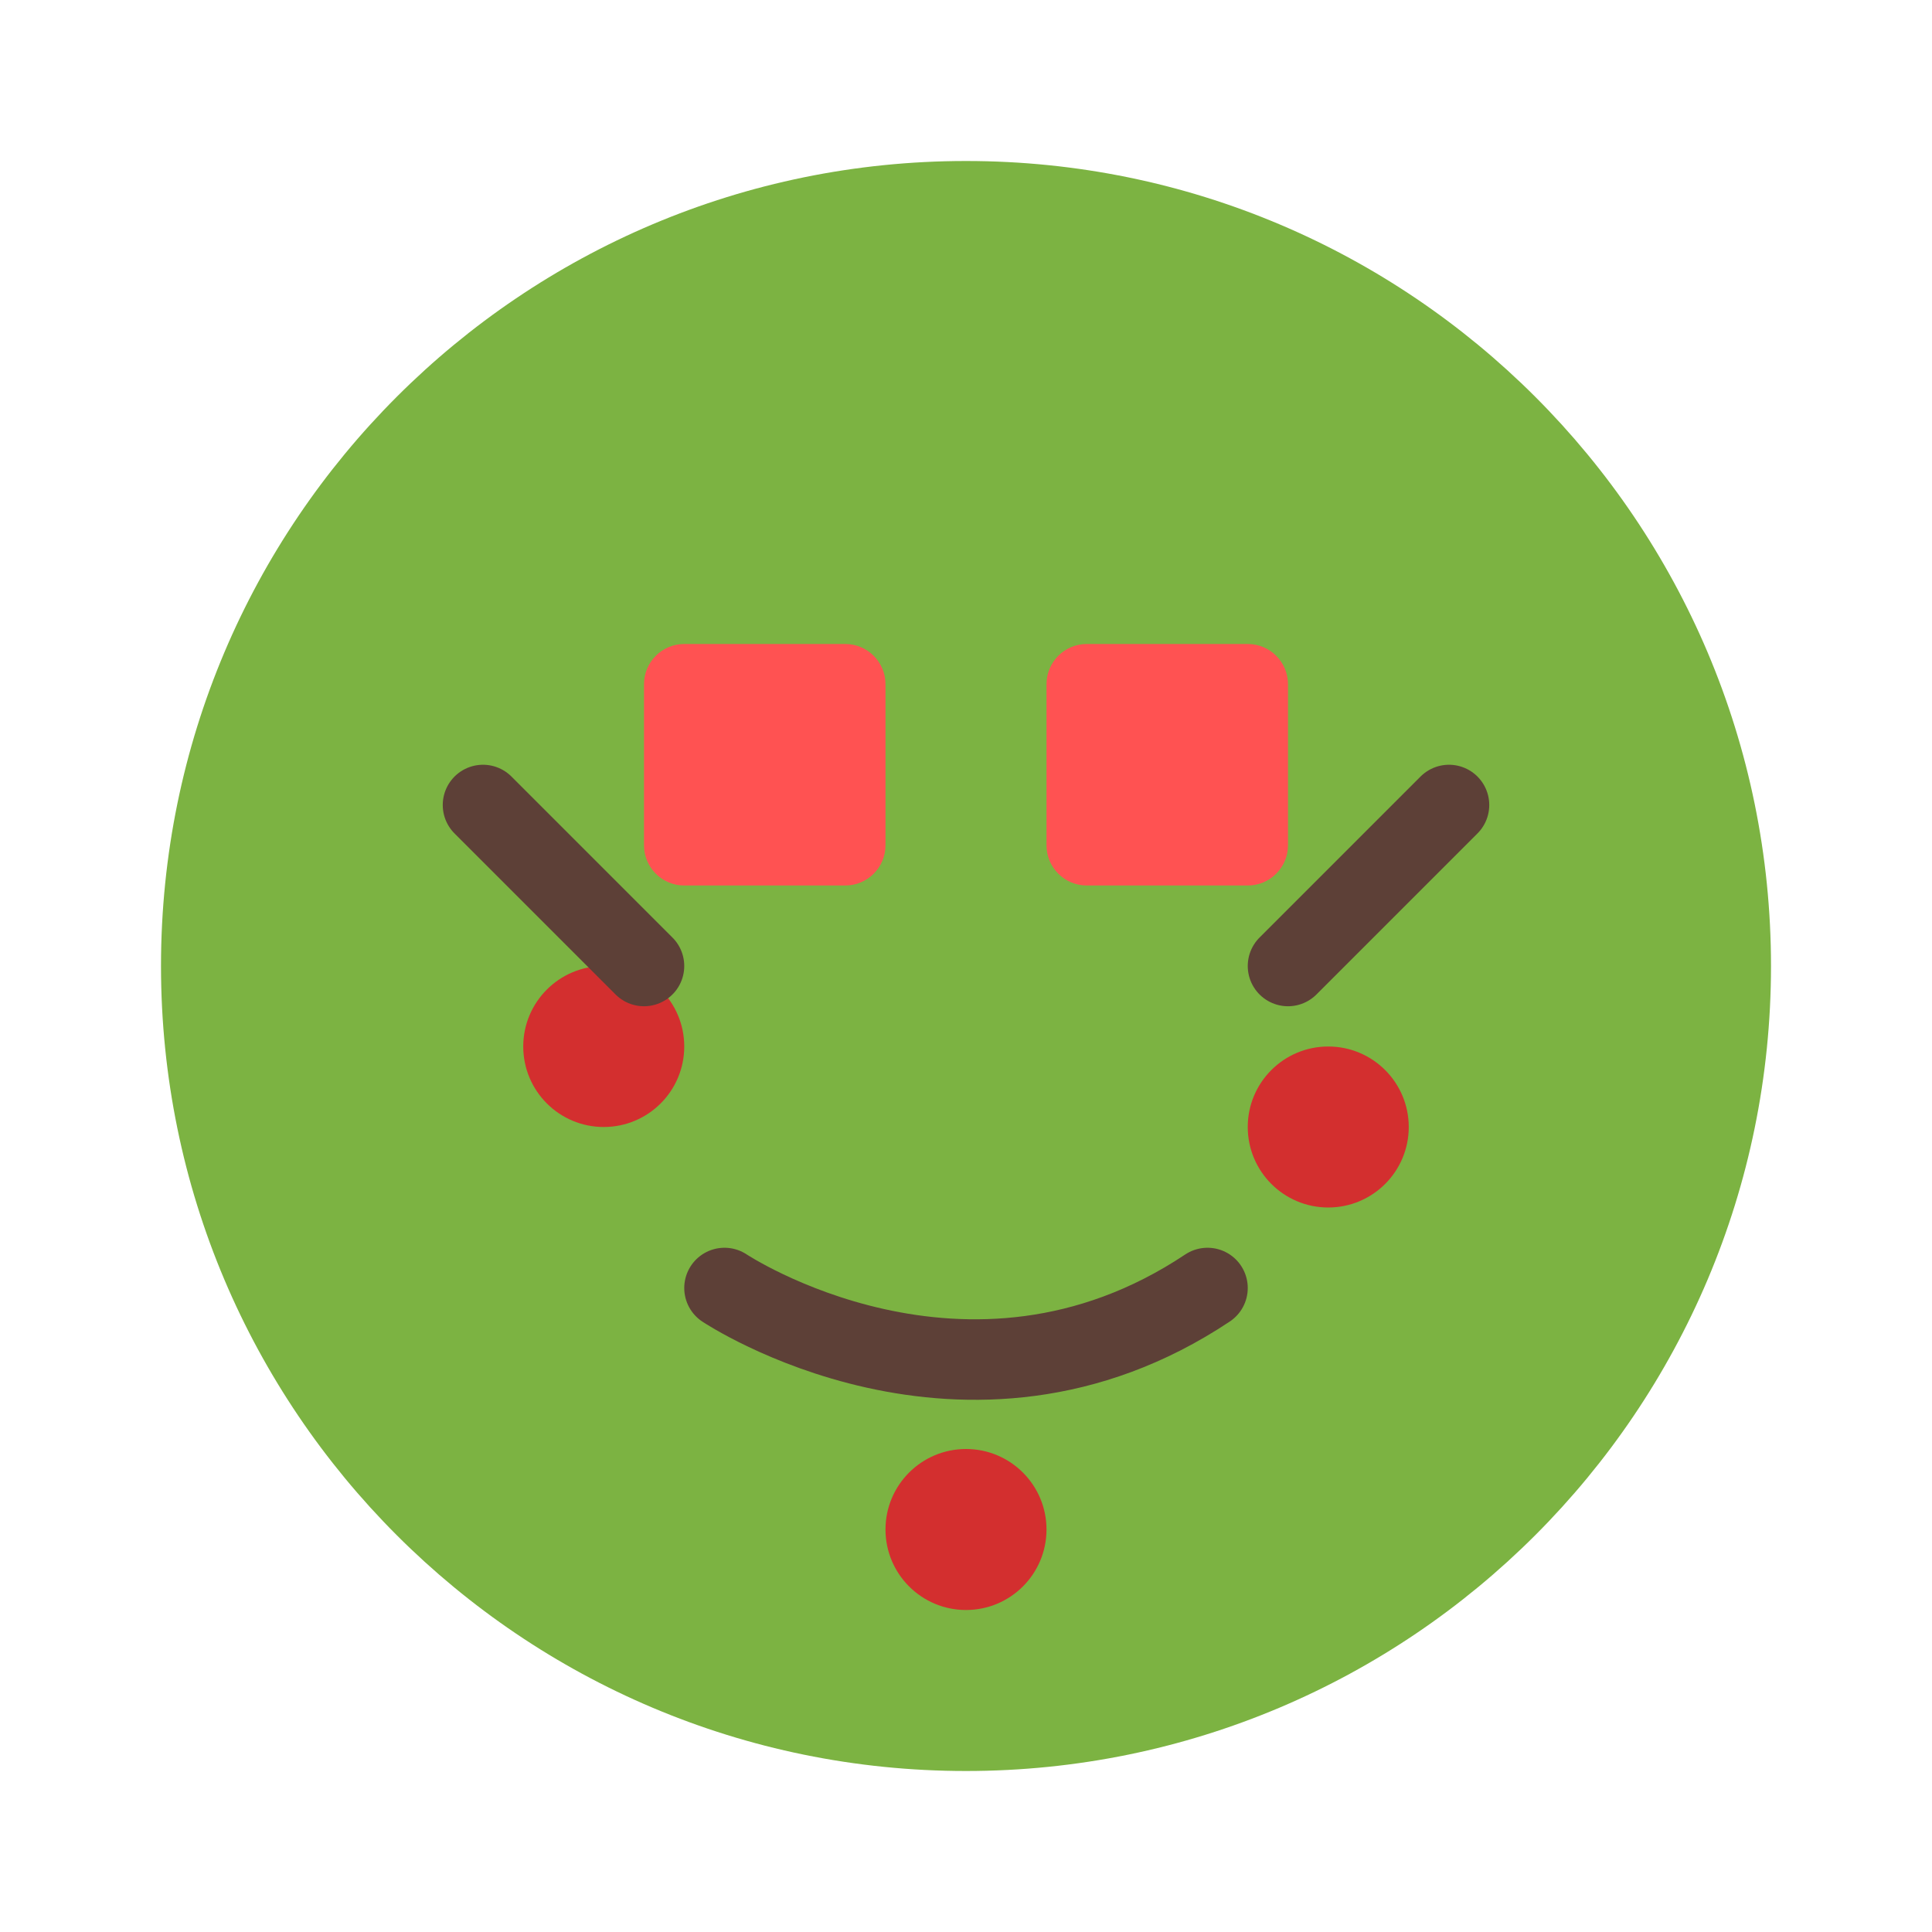
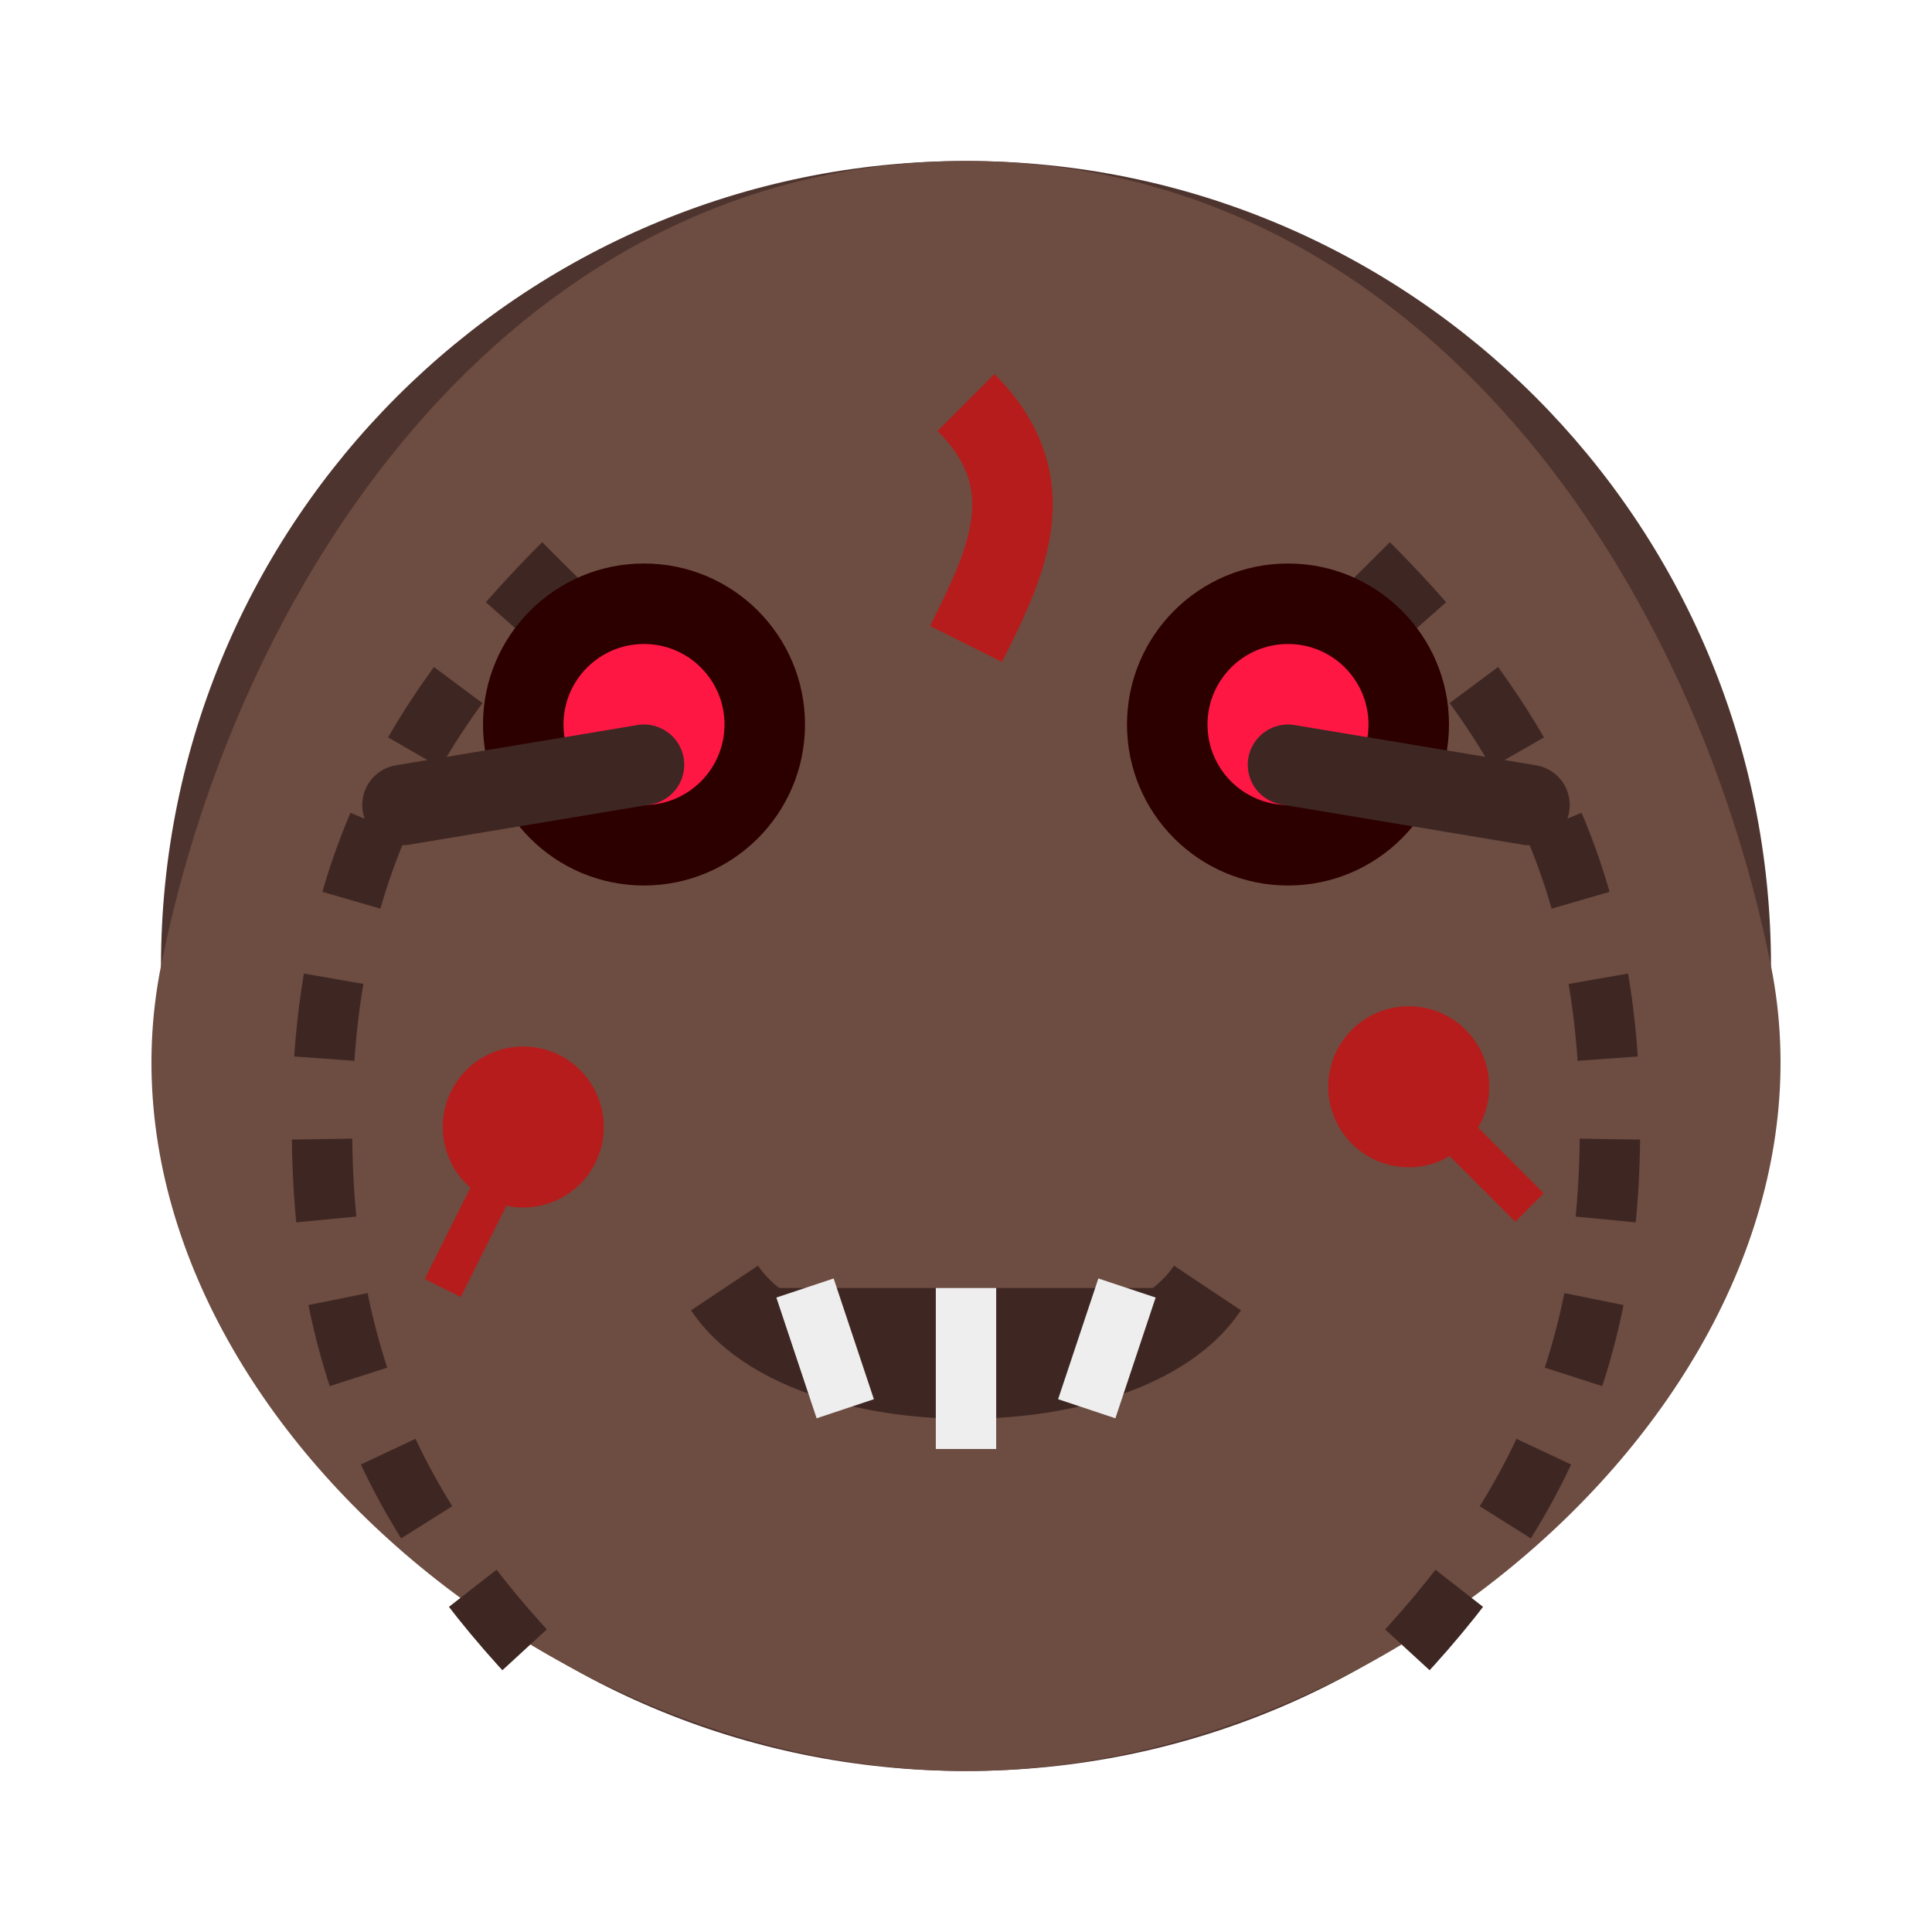
<svg xmlns="http://www.w3.org/2000/svg" width="48" height="48" viewBox="0 0 48 48" fill="none">
-   <circle cx="24" cy="24" r="20" fill="#7CB342" />
-   <rect x="16" y="16" width="6" height="6" rx="1" fill="#FF5252" />
-   <rect x="26" y="16" width="6" height="6" rx="1" fill="#FF5252" />
-   <path d="M18 32C18 32 24 36 30 32" stroke="#5D4037" stroke-width="2" stroke-linecap="round" />
-   <circle cx="15" cy="26" r="2" fill="#D32F2F" />
-   <circle cx="33" cy="28" r="2" fill="#D32F2F" />
-   <circle cx="24" cy="38" r="2" fill="#D32F2F" />
-   <path d="M12 20L16 24" stroke="#5D4037" stroke-width="2" stroke-linecap="round" />
-   <path d="M36 20L32 24" stroke="#5D4037" stroke-width="2" stroke-linecap="round" />
+   <circle cx="24" cy="24" r="20" fill="#4E342E" />
+   <path d="M24 4C35 4 42 14 44 24C46 34 35 44 24 44C13 44 2 34 4 24C6 14 13 4 24 4Z" fill="#6D4C41" />
+   <path d="M14 14C10 18 8 22 8 28C8 34 10 38 14 42" stroke="#3E2723" stroke-width="1.5" stroke-dasharray="2 2" />
+   <path d="M34 14C38 18 40 22 40 28C40 34 38 38 34 42" stroke="#3E2723" stroke-width="1.5" stroke-dasharray="2 2" />
+   <circle cx="16" cy="18" r="4" fill="#2d0000" />
+   <circle cx="16" cy="18" r="2" fill="#FF1744" />
+   <circle cx="32" cy="18" r="4" fill="#2d0000" />
+   <circle cx="32" cy="18" r="2" fill="#FF1744" />
+   <path d="M18 32C20 35 28 35 30 32" fill="#3E2723" />
+   <path d="M18 32C20 35 28 35 30 32" stroke="#3E2723" stroke-width="2" />
+   <path d="M20 32L21 35" stroke="#EEEEEE" stroke-width="1.5" />
+   <path d="M24 32L24 36" stroke="#EEEEEE" stroke-width="1.5" />
+   <path d="M28 32L27 35" stroke="#EEEEEE" stroke-width="1.5" />
+   <circle cx="13" cy="28" r="2" fill="#B71C1C" />
+   <circle cx="35" cy="27" r="2" fill="#B71C1C" />
+   <path d="M13 28L11 32" stroke="#B71C1C" stroke-width="1" />
+   <path d="M35 27L38 30" stroke="#B71C1C" stroke-width="1" />
+   <path d="M10 20L16 19" stroke="#3E2723" stroke-width="2" stroke-linecap="round" />
+   <path d="M38 20L32 19" stroke="#3E2723" stroke-width="2" stroke-linecap="round" />
+   <path d="M24 10C26 12 25 14 24 16" stroke="#B71C1C" stroke-width="2" />
</svg>
